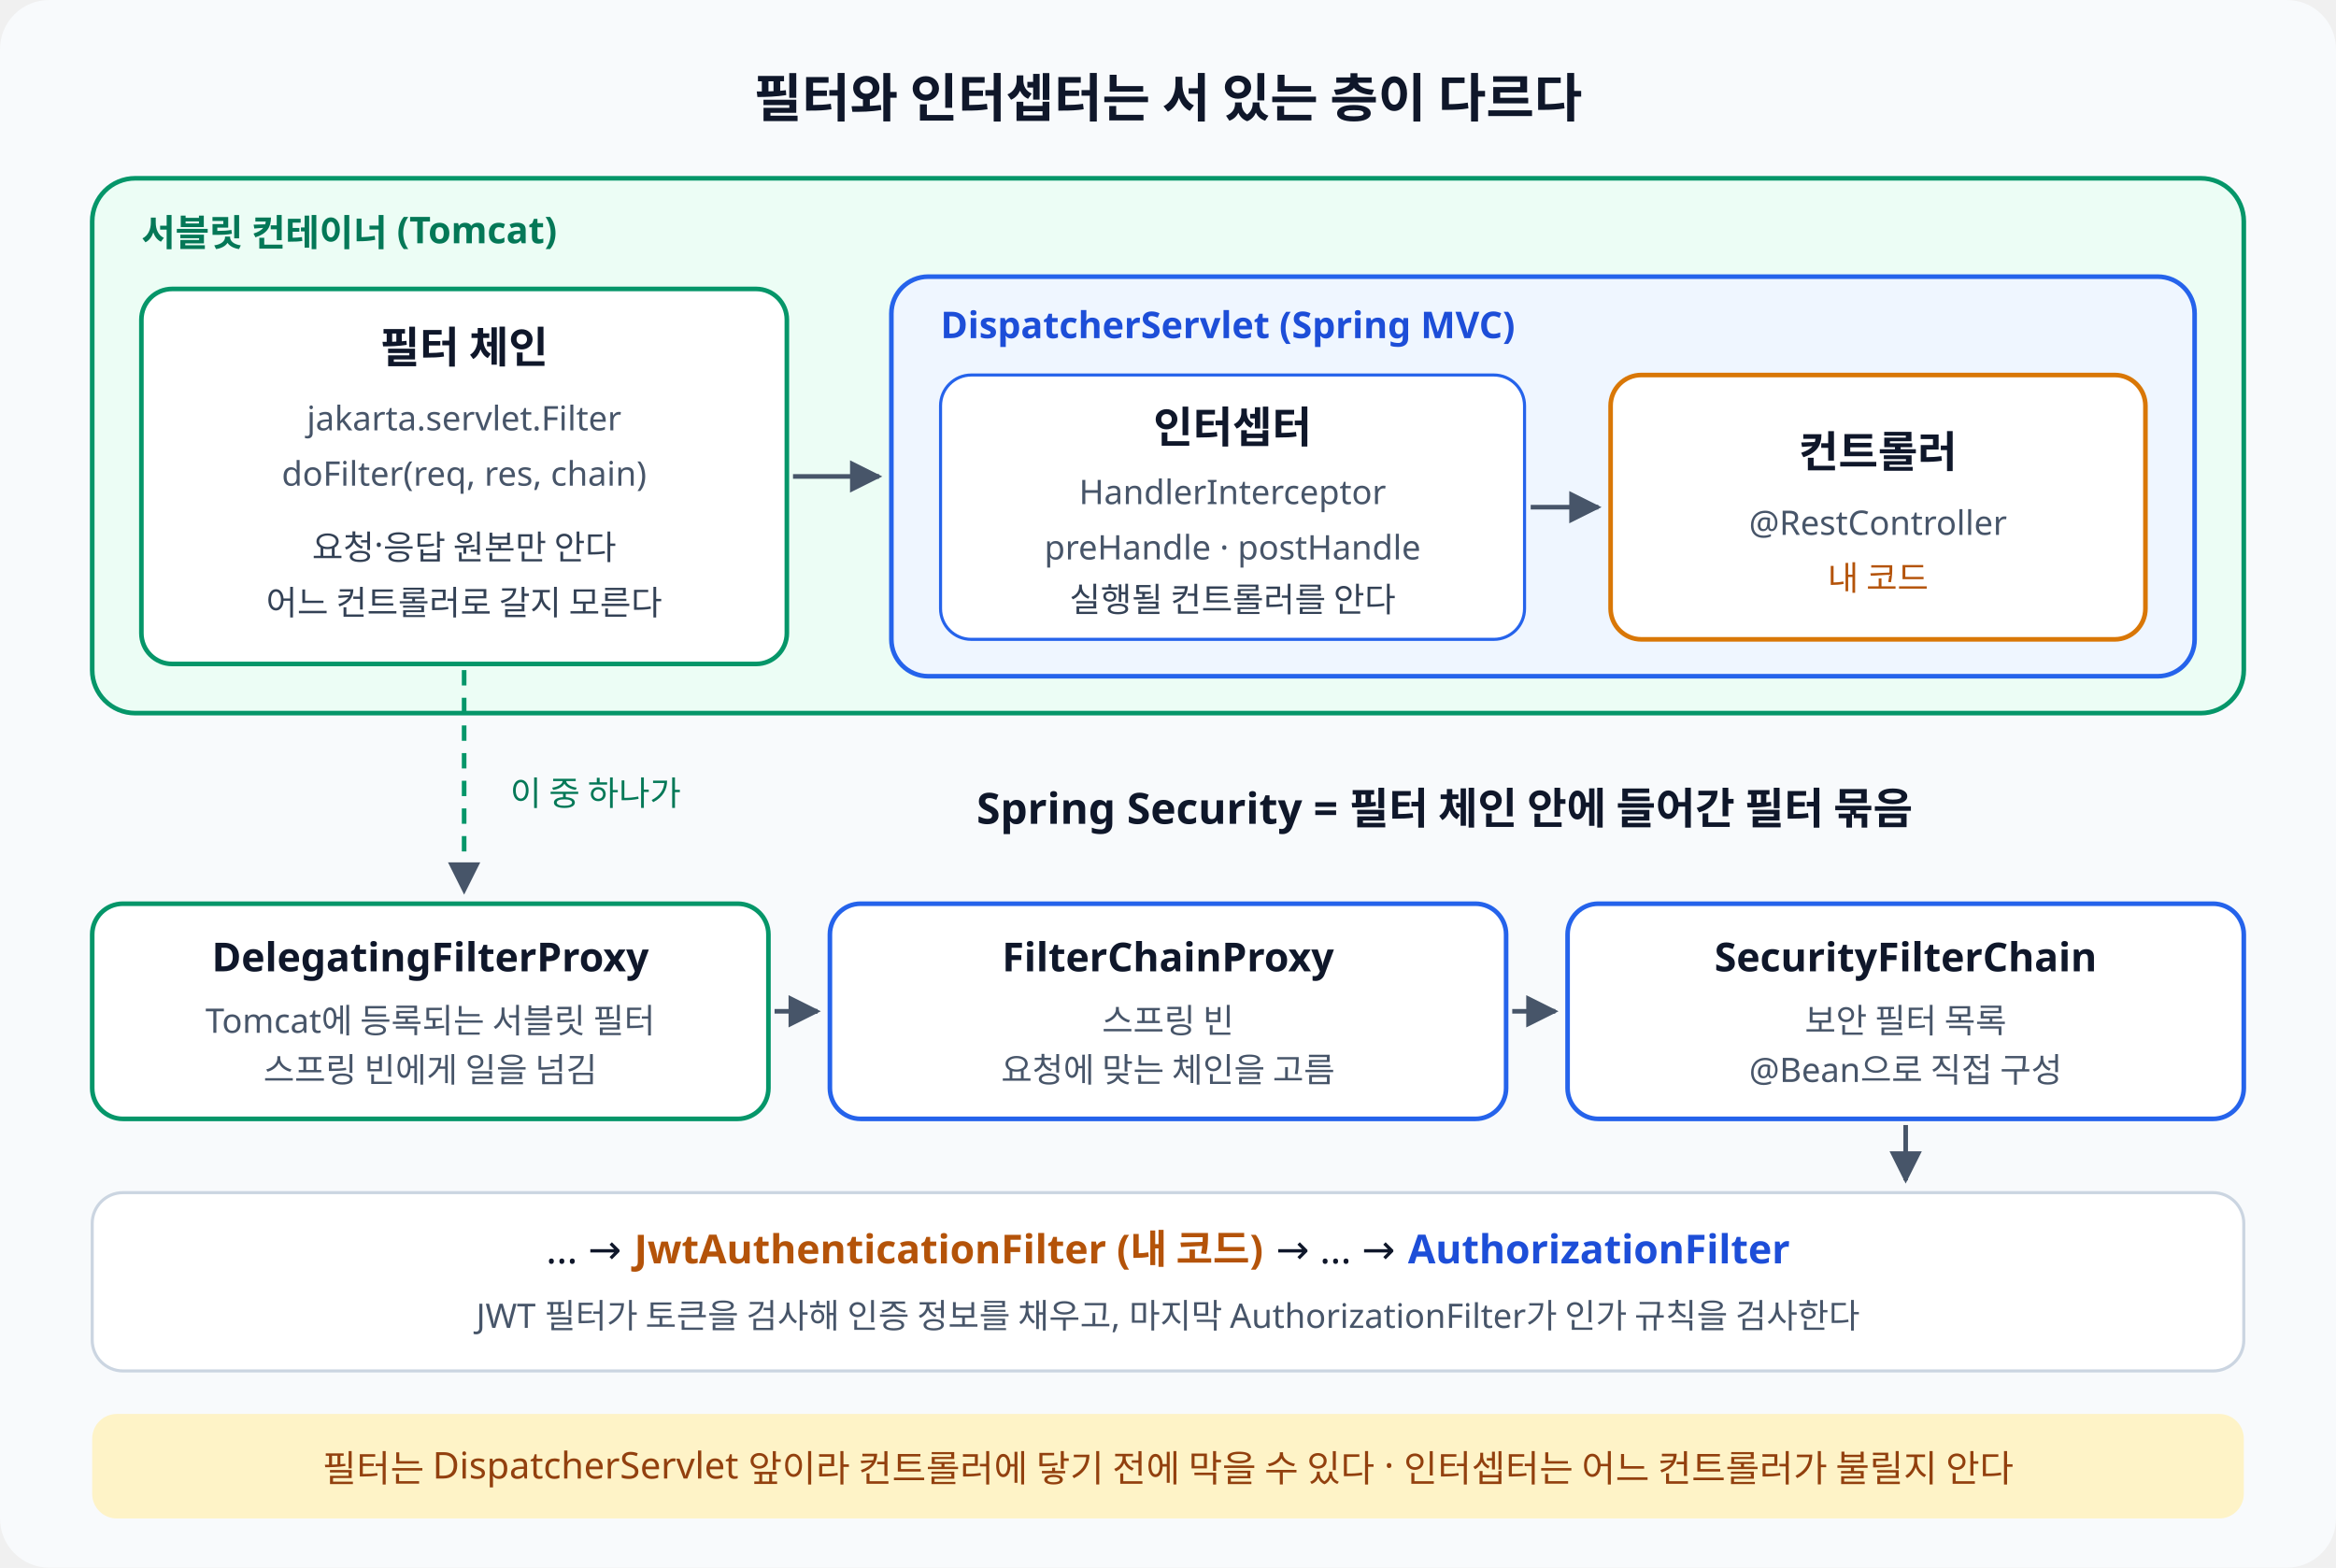
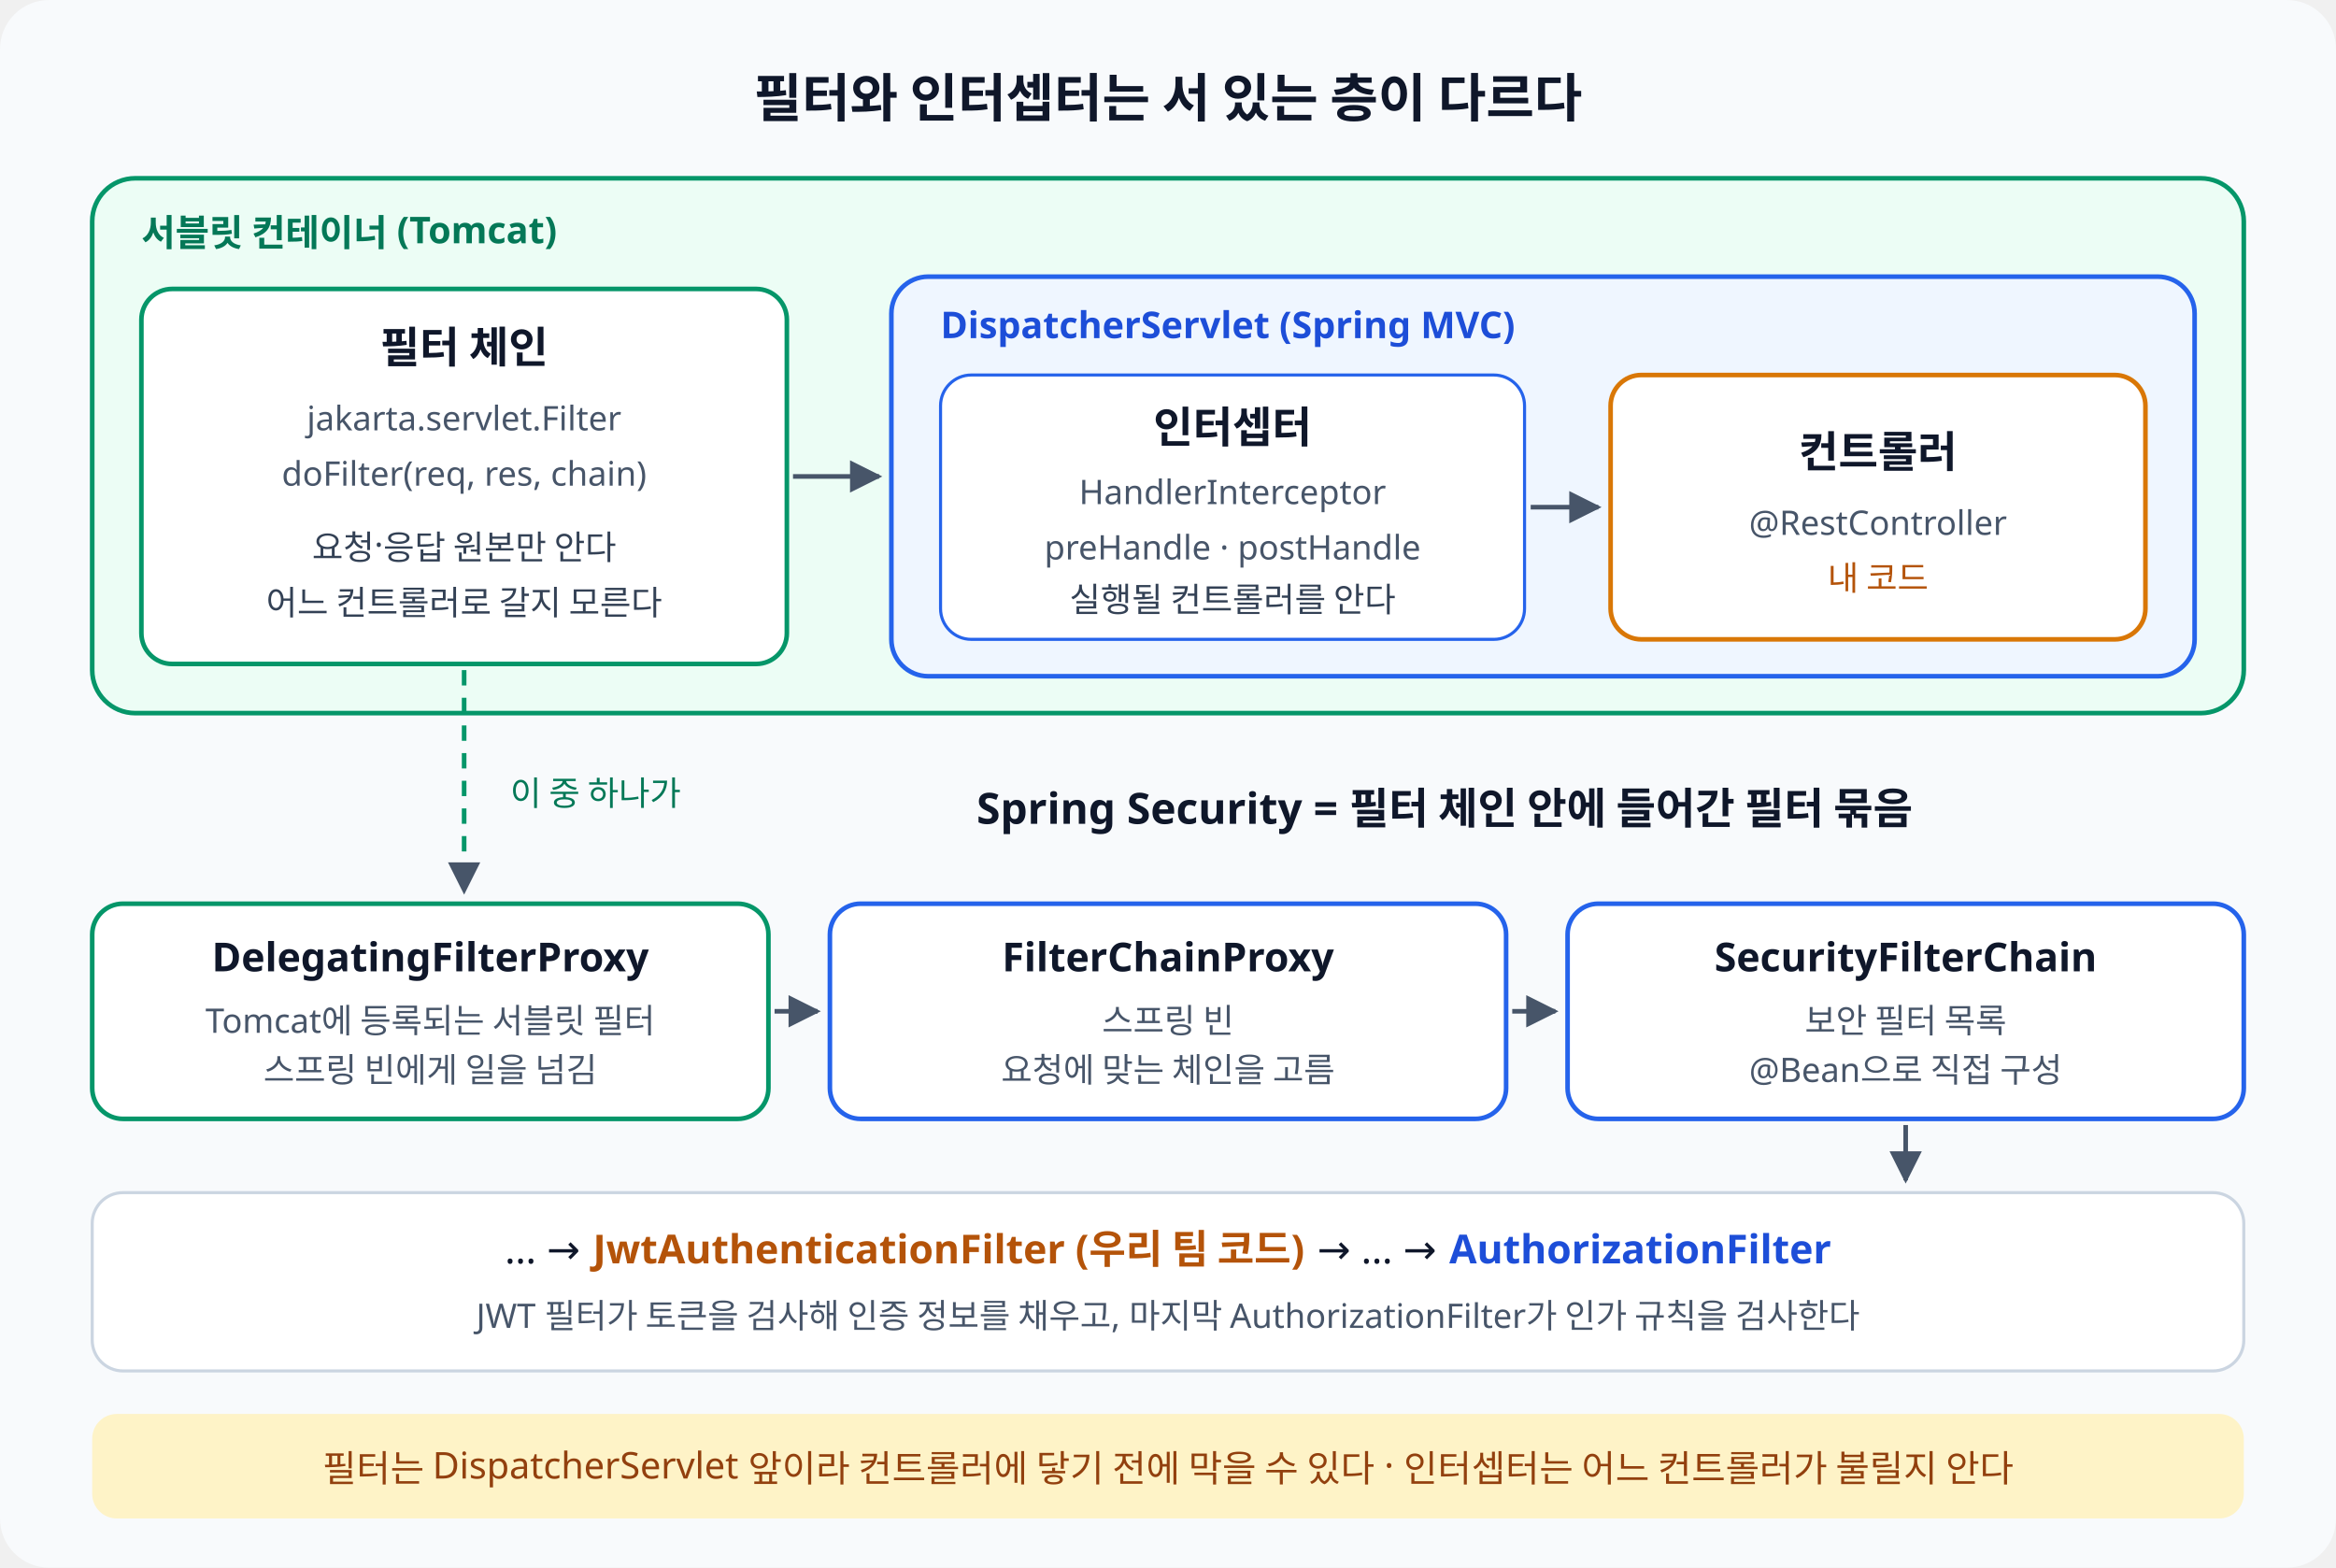
<svg xmlns="http://www.w3.org/2000/svg" viewBox="0 0 760 510" font-family="Pretendard, 'Apple SD Gothic Neo', 'Malgun Gothic', sans-serif">
  <defs>
    <marker id="k" viewBox="0 0 10 10" refX="9" refY="5" markerWidth="7" markerHeight="7" orient="auto">
      <path d="M0 0L10 5L0 10z" fill="#475569" />
    </marker>
  </defs>
  <rect width="760" height="510" rx="16" fill="#f8fafc" />
  <text x="380" y="38" text-anchor="middle" font-size="17" font-weight="700" fill="#0f172a">필터와 인터셉터는 서 있는 층이 다르다</text>
  <rect x="30" y="58" width="700" height="174" rx="14" fill="#ecfdf5" stroke="#059669" stroke-width="1.5" />
  <text x="46" y="80" font-size="12" font-weight="700" fill="#047857">서블릿 컨테이너 (Tomcat)</text>
  <rect x="46" y="94" width="210" height="122" rx="10" fill="#fff" stroke="#059669" stroke-width="1.5" />
  <text x="151" y="118" text-anchor="middle" font-size="14" font-weight="700" fill="#0f172a">필터 체인</text>
  <text x="151" y="140" text-anchor="middle" font-size="11" fill="#475569">jakarta.servlet.Filter</text>
  <text x="151" y="158" text-anchor="middle" font-size="11" fill="#475569">doFilter(req, res, chain)</text>
  <text x="151" y="182" text-anchor="middle" font-size="11" fill="#334155">요청·응답 원본만 안다</text>
  <text x="151" y="200" text-anchor="middle" font-size="11" fill="#334155">어느 컨트롤러로 갈지 모른다</text>
  <path d="M258 155 L286 155" stroke="#475569" stroke-width="1.5" marker-end="url(#k)" />
  <rect x="290" y="90" width="424" height="130" rx="12" fill="#eff6ff" stroke="#2563eb" stroke-width="1.5" />
  <text x="306" y="110" font-size="12" font-weight="700" fill="#1d4ed8">DispatcherServlet (Spring MVC)</text>
  <rect x="306" y="122" width="190" height="86" rx="10" fill="#fff" stroke="#2563eb" />
  <text x="401" y="144" text-anchor="middle" font-size="14" font-weight="700" fill="#0f172a">인터셉터</text>
  <text x="401" y="164" text-anchor="middle" font-size="11" fill="#475569">HandlerInterceptor</text>
  <text x="401" y="182" text-anchor="middle" font-size="11" fill="#475569">preHandle · postHandle</text>
  <text x="401" y="199" text-anchor="middle" font-size="11" fill="#334155">실행될 컨트롤러를 안다</text>
  <path d="M498 165 L520 165" stroke="#475569" stroke-width="1.5" marker-end="url(#k)" />
  <rect x="524" y="122" width="174" height="86" rx="10" fill="#fff" stroke="#d97706" stroke-width="1.5" />
  <text x="611" y="152" text-anchor="middle" font-size="14" font-weight="700" fill="#0f172a">컨트롤러</text>
  <text x="611" y="174" text-anchor="middle" font-size="11" fill="#475569">@RestController</text>
  <text x="611" y="192" text-anchor="middle" font-size="11" fill="#b45309">내 코드</text>
  <path d="M151 218 L151 290" stroke="#059669" stroke-width="1.5" stroke-dasharray="5 4" marker-end="url(#k)" />
  <text x="166" y="262" font-size="11" fill="#047857">이 중 하나가</text>
  <text x="470" y="268" text-anchor="middle" font-size="14" font-weight="700" fill="#0f172a">Spring Security = 필터 체인 안에 들어간 필터 묶음</text>
  <rect x="30" y="294" width="220" height="70" rx="10" fill="#fff" stroke="#059669" stroke-width="1.5" />
  <text x="140" y="316" text-anchor="middle" font-size="13" font-weight="700" fill="#0f172a">DelegatingFilterProxy</text>
  <text x="140" y="336" text-anchor="middle" font-size="11" fill="#475569">Tomcat에 등록되는 서블릿 필터</text>
  <text x="140" y="352" text-anchor="middle" font-size="11" fill="#475569">스프링 빈에게 일을 넘김</text>
  <path d="M252 329 L266 329" stroke="#475569" stroke-width="1.5" marker-end="url(#k)" />
  <rect x="270" y="294" width="220" height="70" rx="10" fill="#fff" stroke="#2563eb" stroke-width="1.5" />
  <text x="380" y="316" text-anchor="middle" font-size="13" font-weight="700" fill="#0f172a">FilterChainProxy</text>
  <text x="380" y="336" text-anchor="middle" font-size="11" fill="#475569">스프링 빈</text>
  <text x="380" y="352" text-anchor="middle" font-size="11" fill="#475569">요청에 맞는 체인을 고름</text>
  <path d="M492 329 L506 329" stroke="#475569" stroke-width="1.5" marker-end="url(#k)" />
  <rect x="510" y="294" width="220" height="70" rx="10" fill="#fff" stroke="#2563eb" stroke-width="1.5" />
  <text x="620" y="316" text-anchor="middle" font-size="13" font-weight="700" fill="#0f172a">SecurityFilterChain</text>
  <text x="620" y="336" text-anchor="middle" font-size="11" fill="#475569">보안 필터 목록</text>
  <text x="620" y="352" text-anchor="middle" font-size="11" fill="#475569">@Bean으로 직접 구성</text>
  <path d="M620 366 L620 384" stroke="#475569" stroke-width="1.5" marker-end="url(#k)" />
  <rect x="30" y="388" width="700" height="58" rx="10" fill="#fff" stroke="#cbd5e1" />
-   <text x="380" y="411" text-anchor="middle" font-size="13" fill="#0f172a">… → <tspan font-weight="700" fill="#b45309">JwtAuthenticationFilter (내 코드)</tspan> → … → <tspan font-weight="700" fill="#1d4ed8">AuthorizationFilter</tspan>
+   <text x="380" y="411" text-anchor="middle" font-size="13" fill="#0f172a">… → <tspan font-weight="700" fill="#b45309">JwtAuthenticationFilter (우리 팀 코드)</tspan> → … → <tspan font-weight="700" fill="#1d4ed8">AuthorizationFilter</tspan>
  </text>
  <text x="380" y="432" text-anchor="middle" font-size="11" fill="#475569">JWT 필터가 토큰을 검사해 인증 정보를 채우고, 마지막 AuthorizationFilter가 인가 규칙을 검사한다</text>
  <rect x="30" y="460" width="700" height="34" rx="8" fill="#fef3c7" />
  <text x="380" y="482" text-anchor="middle" font-size="12" fill="#92400e">필터는 DispatcherServlet 앞이라 컨트롤러에 닿기 전에 막을 수 있다 · 인터셉터는 어느 컨트롤러가 불릴지 안다</text>
</svg>
